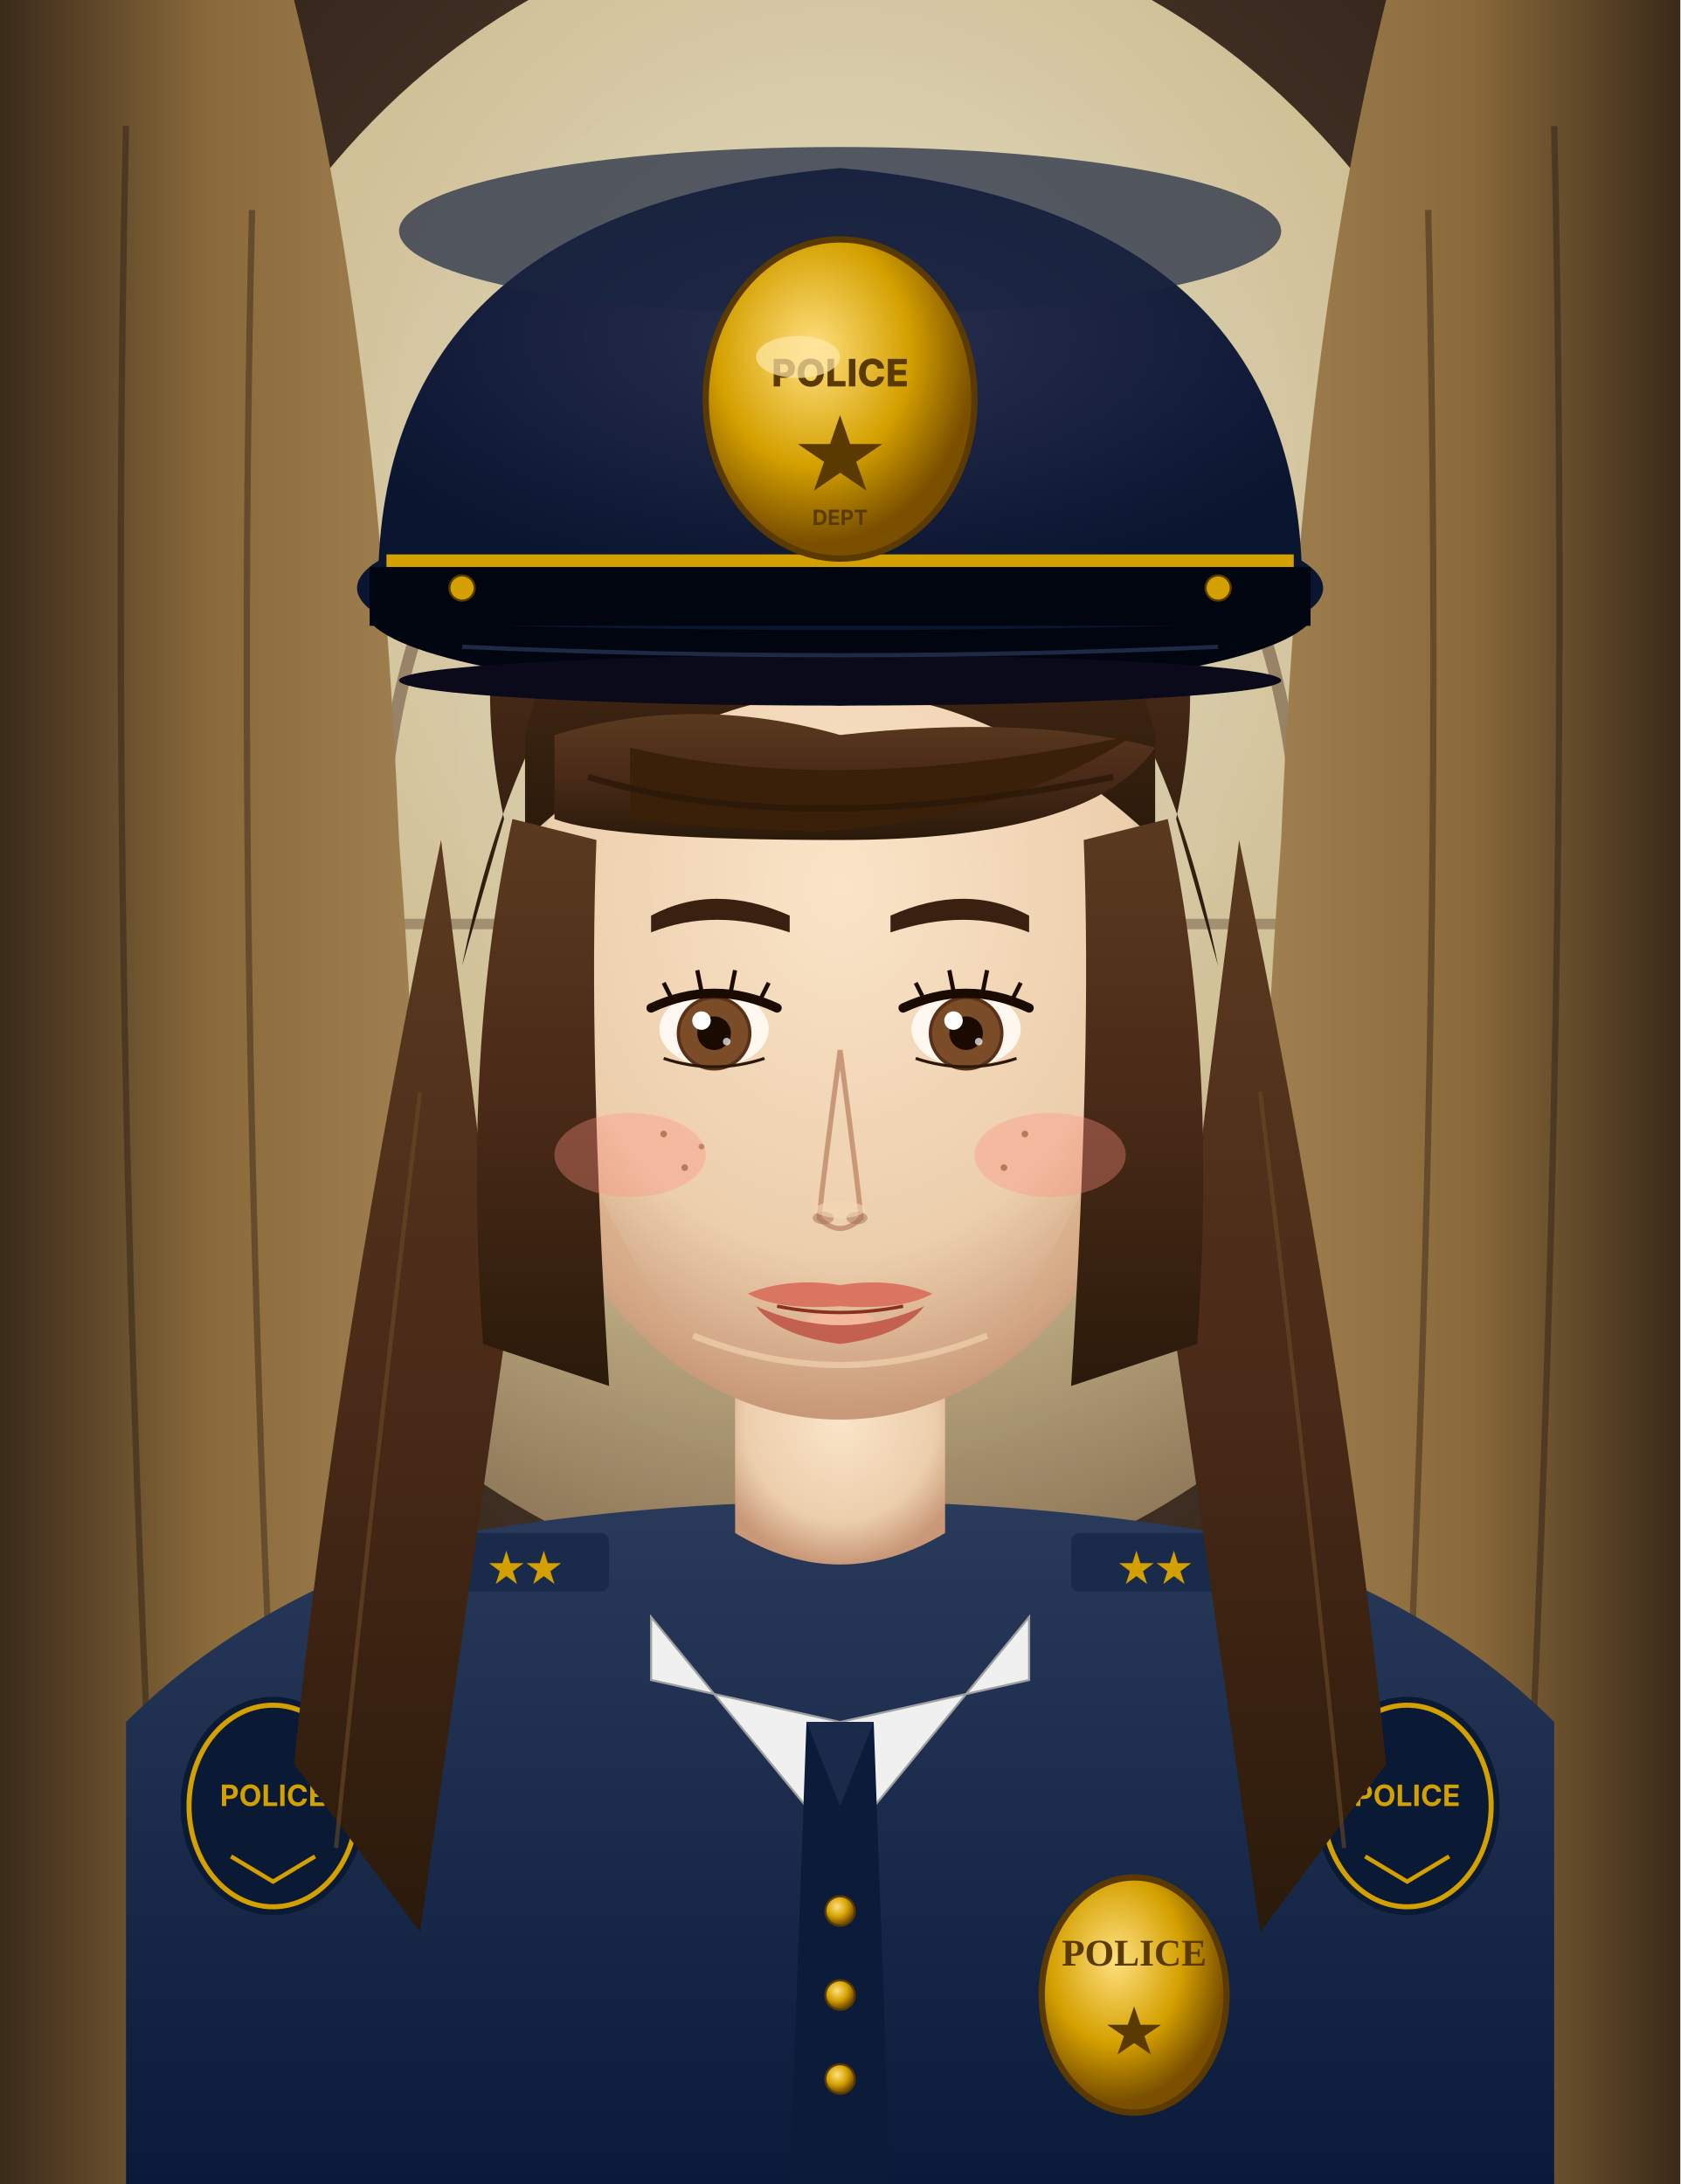
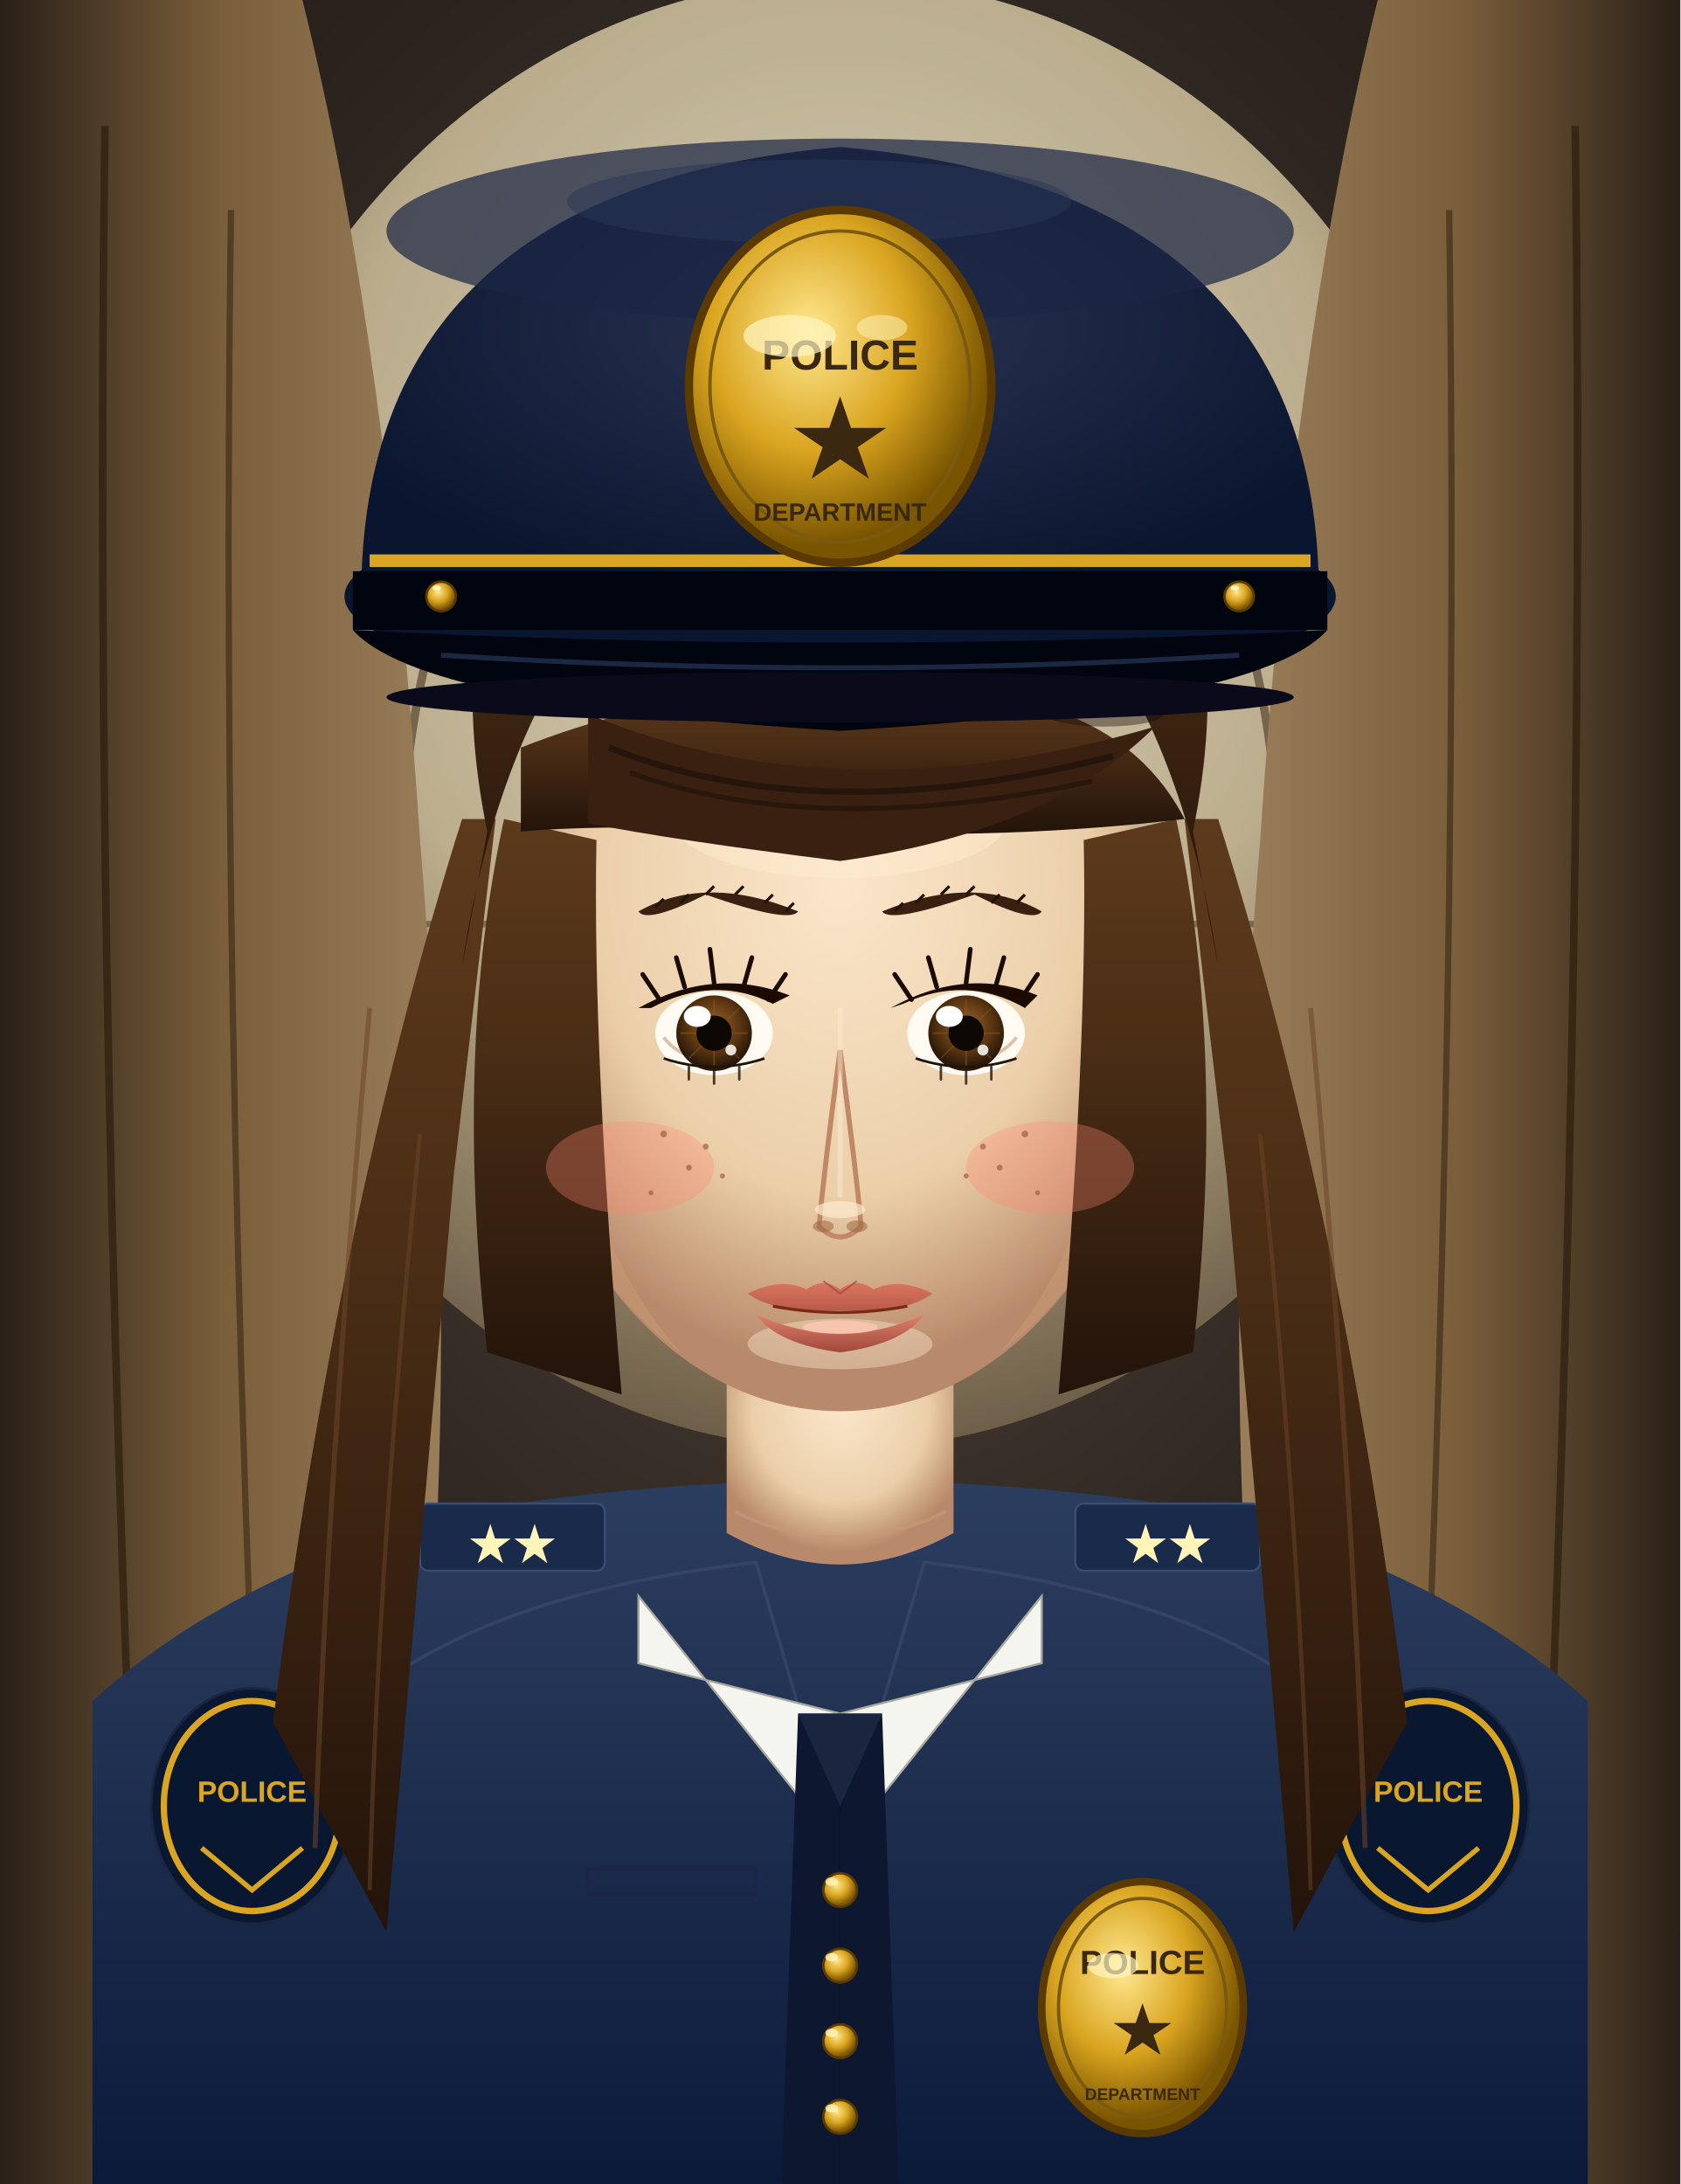
<svg xmlns="http://www.w3.org/2000/svg" viewBox="0 0 400 520" preserveAspectRatio="xMidYMid meet">
  <defs>
-     <radialGradient id="bgSoyun" cx="50%" cy="35%" r="80%">
-       <stop offset="0%" stop-color="#5a4a3a" />
-       <stop offset="55%" stop-color="#3a2a1f" />
-       <stop offset="100%" stop-color="#1a0e0a" />
+     <radialGradient id="bg" cx="50%" cy="38%" r="75%">
+       <stop offset="0%" stop-color="#544a3e" />
+       <stop offset="55%" stop-color="#2d2520" />
+       <stop offset="100%" stop-color="#15110d" />
    </radialGradient>
    <linearGradient id="curtainL" x1="0" y1="0" x2="1" y2="0">
-       <stop offset="0%" stop-color="#3a2a1a" />
-       <stop offset="50%" stop-color="#8a6a3a" />
-       <stop offset="100%" stop-color="#a08050" />
+       <stop offset="0%" stop-color="#2a2018" />
+       <stop offset="50%" stop-color="#7a5e3a" />
+       <stop offset="100%" stop-color="#9a7e5a" />
    </linearGradient>
    <linearGradient id="curtainR" x1="0" y1="0" x2="1" y2="0">
-       <stop offset="0%" stop-color="#a08050" />
-       <stop offset="50%" stop-color="#8a6a3a" />
-       <stop offset="100%" stop-color="#3a2a1a" />
+       <stop offset="0%" stop-color="#9a7e5a" />
+       <stop offset="50%" stop-color="#7a5e3a" />
+       <stop offset="100%" stop-color="#2a2018" />
    </linearGradient>
    <radialGradient id="window" cx="50%" cy="35%" r="70%">
      <stop offset="0%" stop-color="#fff8e0" />
-       <stop offset="60%" stop-color="#e8d8a8" />
-       <stop offset="100%" stop-color="#8a7050" />
-     </radialGradient>
-     <radialGradient id="skinSoyun" cx="50%" cy="35%" r="65%">
-       <stop offset="0%" stop-color="#fae4c8" />
-       <stop offset="70%" stop-color="#ecceac" />
-       <stop offset="100%" stop-color="#c89878" />
-     </radialGradient>
-     <linearGradient id="hairSoyun" x1="0" y1="0" x2="0" y2="1">
-       <stop offset="0%" stop-color="#5a3a1f" />
-       <stop offset="50%" stop-color="#4a2a18" />
-       <stop offset="100%" stop-color="#2a1a0a" />
-     </linearGradient>
-     <linearGradient id="hairHi" x1="0" y1="0" x2="0" y2="1">
-       <stop offset="0%" stop-color="#9a6a3a" stop-opacity="0.85" />
-       <stop offset="100%" stop-color="#5a3a1f" stop-opacity="0" />
-     </linearGradient>
-     <linearGradient id="uniformSoyun" x1="0" y1="0" x2="0" y2="1">
-       <stop offset="0%" stop-color="#2a3a5a" />
-       <stop offset="100%" stop-color="#0a1a3a" />
-     </linearGradient>
-     <radialGradient id="capSoyun" cx="50%" cy="40%" r="60%">
-       <stop offset="0%" stop-color="#2a3050" />
+       <stop offset="55%" stop-color="#e0d0a8" />
+       <stop offset="100%" stop-color="#6a5840" />
+     </radialGradient>
+     <radialGradient id="skin" cx="50%" cy="35%" r="60%">
+       <stop offset="0%" stop-color="#fbe6cb" />
+       <stop offset="65%" stop-color="#ebcfa9" />
+       <stop offset="100%" stop-color="#b8896a" />
+     </radialGradient>
+     <linearGradient id="hair" x1="0" y1="0" x2="0" y2="1">
+       <stop offset="0%" stop-color="#5d3a1c" />
+       <stop offset="40%" stop-color="#4a2d15" />
+       <stop offset="100%" stop-color="#23130a" />
+     </linearGradient>
+     <radialGradient id="hairShine" cx="50%" cy="20%" r="50%">
+       <stop offset="0%" stop-color="#a06a3a" stop-opacity="0.85" />
+       <stop offset="100%" stop-color="#5d3a1c" stop-opacity="0" />
+     </radialGradient>
+     <linearGradient id="uniform" x1="0" y1="0" x2="0" y2="1">
+       <stop offset="0%" stop-color="#2c3e60" />
+       <stop offset="100%" stop-color="#0c1a3a" />
+     </linearGradient>
+     <radialGradient id="cap" cx="50%" cy="40%" r="60%">
+       <stop offset="0%" stop-color="#2a3450" />
      <stop offset="100%" stop-color="#0a1530" />
    </radialGradient>
-     <radialGradient id="goldBadge" cx="40%" cy="35%" r="60%">
-       <stop offset="0%" stop-color="#ffe080" />
-       <stop offset="60%" stop-color="#d4a000" />
-       <stop offset="100%" stop-color="#7a5000" />
-     </radialGradient>
+     <radialGradient id="gold" cx="40%" cy="35%" r="60%">
+       <stop offset="0%" stop-color="#ffe890" />
+       <stop offset="55%" stop-color="#daa520" />
+       <stop offset="100%" stop-color="#7a5500" />
+     </radialGradient>
+     <radialGradient id="iris" cx="50%" cy="40%" r="55%">
+       <stop offset="0%" stop-color="#9a6228" />
+       <stop offset="60%" stop-color="#5d3712" />
+       <stop offset="100%" stop-color="#2a1808" />
+     </radialGradient>
+     <linearGradient id="lipUpper" x1="0" y1="0" x2="0" y2="1">
+       <stop offset="0%" stop-color="#d97560" />
+       <stop offset="100%" stop-color="#b85a48" />
+     </linearGradient>
+     <linearGradient id="lipLower" x1="0" y1="0" x2="0" y2="1">
+       <stop offset="0%" stop-color="#e08070" />
+       <stop offset="100%" stop-color="#a04838" />
+     </linearGradient>
  </defs>
-   <rect width="400" height="520" fill="url(#bgSoyun)" />
-   <ellipse cx="200" cy="180" rx="170" ry="200" fill="url(#window)" opacity="0.85" />
-   <path d="M 90 220 Q 90 80, 200 80 Q 310 80, 310 220 L 310 380 L 90 380 Z" fill="none" stroke="#5a4030" stroke-width="3" opacity="0.5" />
-   <line x1="200" y1="80" x2="200" y2="380" stroke="#5a4030" stroke-width="2.5" opacity="0.4" />
-   <line x1="90" y1="220" x2="310" y2="220" stroke="#5a4030" stroke-width="2.5" opacity="0.4" />
-   <path d="M 0 0 L 0 520 L 80 520 Q 110 400, 95 200 Q 90 80, 70 0 Z" fill="url(#curtainL)" />
-   <path d="M 400 0 L 400 520 L 320 520 Q 290 400, 305 200 Q 310 80, 330 0 Z" fill="url(#curtainR)" />
-   <path d="M 30 30 Q 25 250, 40 510" stroke="#3a2a1a" stroke-width="1.5" fill="none" opacity="0.6" />
-   <path d="M 60 50 Q 55 260, 70 510" stroke="#3a2a1a" stroke-width="1.5" fill="none" opacity="0.5" />
-   <path d="M 340 50 Q 345 260, 330 510" stroke="#3a2a1a" stroke-width="1.5" fill="none" opacity="0.5" />
-   <path d="M 370 30 Q 375 250, 360 510" stroke="#3a2a1a" stroke-width="1.5" fill="none" opacity="0.6" />
-   <path d="M 30 520 L 30 410 Q 60 380, 110 365 Q 200 350, 290 365 Q 340 380, 370 410 L 370 520 Z" fill="url(#uniformSoyun)" />
-   <ellipse cx="65" cy="430" rx="22" ry="26" fill="#0a1a35" />
-   <ellipse cx="65" cy="430" rx="20" ry="24" fill="none" stroke="#d4a000" stroke-width="1.2" />
-   <text x="65" y="430" text-anchor="middle" font-family="Inter, sans-serif" font-size="7" font-weight="700" fill="#d4a000">POLICE</text>
-   <path d="M 55 442 L 65 448 L 75 442" stroke="#d4a000" stroke-width="1" fill="none" />
-   <ellipse cx="335" cy="430" rx="22" ry="26" fill="#0a1a35" />
-   <ellipse cx="335" cy="430" rx="20" ry="24" fill="none" stroke="#d4a000" stroke-width="1.2" />
-   <text x="335" y="430" text-anchor="middle" font-family="Inter, sans-serif" font-size="7" font-weight="700" fill="#d4a000">POLICE</text>
-   <path d="M 325 442 L 335 448 L 345 442" stroke="#d4a000" stroke-width="1" fill="none" />
-   <rect x="105" y="365" width="40" height="14" fill="#1a2a4a" rx="2" />
-   <text x="125" y="377" text-anchor="middle" font-size="11" fill="#d4a000">★★</text>
-   <rect x="255" y="365" width="40" height="14" fill="#1a2a4a" rx="2" />
-   <text x="275" y="377" text-anchor="middle" font-size="11" fill="#d4a000">★★</text>
-   <path d="M 155 385 L 200 440 L 245 385 L 245 400 L 200 410 L 155 400 Z" fill="#f0f0f0" stroke="#a0a0a0" stroke-width="0.5" />
-   <path d="M 192 410 L 188 520 L 212 520 L 208 410 Z" fill="#0d1b3a" />
-   <path d="M 192 410 L 200 430 L 208 410 Z" fill="#1a2a4a" />
-   <ellipse cx="270" cy="475" rx="22" ry="28" fill="url(#goldBadge)" stroke="#5a3a00" stroke-width="1.5" />
-   <text x="270" y="468" text-anchor="middle" font-size="9" font-weight="800" fill="#5a3a00">POLICE</text>
-   <text x="270" y="488" text-anchor="middle" font-size="14" font-weight="900" fill="#5a3a00">★</text>
-   <circle cx="200" cy="455" r="3.5" fill="url(#goldBadge)" stroke="#5a3a00" stroke-width="0.5" />
-   <circle cx="200" cy="475" r="3.5" fill="url(#goldBadge)" stroke="#5a3a00" stroke-width="0.5" />
-   <circle cx="200" cy="495" r="3.5" fill="url(#goldBadge)" stroke="#5a3a00" stroke-width="0.5" />
-   <path d="M 105 200 Q 80 320, 70 420 L 100 460 L 120 320 Z" fill="url(#hairSoyun)" />
-   <path d="M 295 200 Q 320 320, 330 420 L 300 460 L 280 320 Z" fill="url(#hairSoyun)" />
-   <path d="M 100 260 Q 88 360, 80 440" stroke="#6a4a25" stroke-width="1" fill="none" opacity="0.6" />
-   <path d="M 300 260 Q 312 360, 320 440" stroke="#6a4a25" stroke-width="1" fill="none" opacity="0.6" />
-   <path d="M 175 320 L 175 365 Q 200 380, 225 365 L 225 320 Z" fill="url(#skinSoyun)" />
-   <ellipse cx="200" cy="330" rx="22" ry="6" fill="#c08868" opacity="0.4" />
-   <ellipse cx="200" cy="240" rx="78" ry="98" fill="url(#skinSoyun)" />
-   <path d="M 130 245 Q 140 290, 165 320 Q 145 310, 130 285 Z" fill="#d8a880" opacity="0.4" />
-   <path d="M 270 245 Q 260 290, 235 320 Q 255 310, 270 285 Z" fill="#d8a880" opacity="0.35" />
-   <path d="M 165 318 Q 200 332, 235 318" stroke="#f5d8b5" stroke-width="1.5" fill="none" opacity="0.6" />
-   <path d="M 120 195 Q 100 100, 200 75 Q 300 100, 280 195 L 290 230 Q 270 130, 200 110 Q 130 130, 110 230 Z" fill="url(#hairSoyun)" />
-   <path d="M 125 175 Q 145 95, 200 78 Q 255 95, 275 175 L 275 200 Q 200 130, 125 200 Z" fill="url(#hairSoyun)" />
-   <path d="M 122 195 Q 110 250, 115 320 L 145 330 Q 140 250, 142 200 Z" fill="url(#hairSoyun)" />
-   <path d="M 278 195 Q 290 250, 285 320 L 255 330 Q 260 250, 258 200 Z" fill="url(#hairSoyun)" />
-   <path d="M 132 175 Q 165 165, 200 175 Q 245 170, 275 178 Q 260 200, 200 200 Q 145 200, 132 195 Z" fill="url(#hairSoyun)" />
-   <path d="M 150 178 Q 200 190, 270 175 Q 240 195, 195 198 Q 165 197, 150 195 Z" fill="#3a2008" />
-   <path d="M 140 185 Q 190 200, 265 185" stroke="#2a1808" stroke-width="1.5" fill="none" opacity="0.8" />
-   <ellipse cx="175" cy="125" rx="35" ry="22" fill="url(#hairHi)" />
-   <ellipse cx="230" cy="135" rx="28" ry="18" fill="url(#hairHi)" opacity="0.7" />
-   <rect x="248" y="155" width="22" height="9" fill="#cc1a1a" rx="2" stroke="#7a0808" stroke-width="0.8" />
-   <ellipse cx="270" cy="159" r="5" fill="#cc1a1a" stroke="#7a0808" stroke-width="0.5" />
-   <ellipse cx="255" cy="157" rx="6" ry="2" fill="#ff5050" opacity="0.6" />
-   <path d="M 155 218 Q 170 210, 188 218 L 188 222 Q 170 216, 155 222 Z" fill="#3a2010" />
-   <path d="M 212 218 Q 230 210, 245 218 L 245 222 Q 230 216, 212 222 Z" fill="#3a2010" />
-   <ellipse cx="170" cy="245" rx="13" ry="9" fill="#fff8f0" />
-   <ellipse cx="230" cy="245" rx="13" ry="9" fill="#fff8f0" />
-   <circle cx="170" cy="246" r="8.5" fill="#7a4d28" />
-   <circle cx="230" cy="246" r="8.5" fill="#7a4d28" />
-   <circle cx="170" cy="246" r="8.5" fill="none" stroke="#5a3018" stroke-width="0.8" />
-   <circle cx="230" cy="246" r="8.5" fill="none" stroke="#5a3018" stroke-width="0.8" />
-   <circle cx="170" cy="246" r="4" fill="#1a0a00" />
-   <circle cx="230" cy="246" r="4" fill="#1a0a00" />
-   <circle cx="167" cy="243" r="2.2" fill="#fff" />
-   <circle cx="227" cy="243" r="2.2" fill="#fff" />
-   <circle cx="173" cy="248" r="0.9" fill="#fff" opacity="0.7" />
-   <circle cx="233" cy="248" r="0.9" fill="#fff" opacity="0.7" />
-   <path d="M 155 240 Q 170 233, 185 240" stroke="#1a0a00" stroke-width="2.2" fill="none" stroke-linecap="round" />
-   <path d="M 215 240 Q 230 233, 245 240" stroke="#1a0a00" stroke-width="2.2" fill="none" stroke-linecap="round" />
-   <line x1="160" y1="238" x2="158" y2="234" stroke="#1a0a00" stroke-width="1" />
-   <line x1="167" y1="236" x2="166" y2="231" stroke="#1a0a00" stroke-width="1" />
-   <line x1="174" y1="236" x2="175" y2="231" stroke="#1a0a00" stroke-width="1" />
-   <line x1="181" y1="238" x2="183" y2="234" stroke="#1a0a00" stroke-width="1" />
-   <line x1="220" y1="238" x2="218" y2="234" stroke="#1a0a00" stroke-width="1" />
-   <line x1="227" y1="236" x2="226" y2="231" stroke="#1a0a00" stroke-width="1" />
-   <line x1="234" y1="236" x2="235" y2="231" stroke="#1a0a00" stroke-width="1" />
-   <line x1="241" y1="238" x2="243" y2="234" stroke="#1a0a00" stroke-width="1" />
-   <path d="M 158 252 Q 170 256, 182 252" stroke="#2a1808" stroke-width="0.7" fill="none" />
-   <path d="M 218 252 Q 230 256, 242 252" stroke="#2a1808" stroke-width="0.7" fill="none" />
-   <ellipse cx="150" cy="275" rx="18" ry="10" fill="#ff9080" opacity="0.35" />
-   <ellipse cx="250" cy="275" rx="18" ry="10" fill="#ff9080" opacity="0.35" />
-   <circle cx="158" cy="270" r="0.8" fill="#a06040" opacity="0.7" />
-   <circle cx="163" cy="278" r="0.8" fill="#a06040" opacity="0.7" />
-   <circle cx="167" cy="273" r="0.7" fill="#a06040" opacity="0.6" />
-   <circle cx="244" cy="270" r="0.8" fill="#a06040" opacity="0.7" />
-   <circle cx="239" cy="278" r="0.8" fill="#a06040" opacity="0.7" />
-   <path d="M 200 250 Q 196 280, 195 290 Q 200 295, 205 290 Q 204 280, 200 250" fill="none" stroke="#c89878" stroke-width="1.2" />
-   <ellipse cx="196" cy="290" rx="2.5" ry="1.5" fill="#a07050" opacity="0.5" />
-   <ellipse cx="204" cy="290" rx="2.5" ry="1.5" fill="#a07050" opacity="0.5" />
-   <ellipse cx="200" cy="288" rx="6" ry="2" fill="#f5d8b5" opacity="0.6" />
-   <path d="M 178 308 Q 188 304, 200 306 Q 212 304, 222 308 Q 215 312, 200 311 Q 185 312, 178 308 Z" fill="#d97560" />
-   <path d="M 180 311 Q 200 320, 220 311 Q 215 318, 200 320 Q 185 318, 180 311 Z" fill="#c46050" />
-   <ellipse cx="200" cy="314" rx="8" ry="1.5" fill="#ffb8a0" opacity="0.7" />
-   <path d="M 185 311 Q 200 314, 215 311" stroke="#8a3020" stroke-width="0.8" fill="none" />
-   <ellipse cx="200" cy="140" rx="115" ry="22" fill="#0a1530" />
-   <path d="M 90 140 Q 90 50, 200 40 Q 310 50, 310 140 Z" fill="url(#capSoyun)" />
-   <ellipse cx="200" cy="55" rx="105" ry="20" fill="#1a2540" opacity="0.7" />
-   <rect x="88" y="135" width="224" height="14" fill="#000510" />
-   <path d="M 88 148 Q 100 162, 200 168 Q 300 162, 312 148 Q 200 152, 88 148 Z" fill="#000510" />
-   <ellipse cx="200" cy="162" rx="105" ry="6" fill="#0a0a1a" />
-   <path d="M 110 154 Q 200 158, 290 154" stroke="#2a3a5a" stroke-width="1" fill="none" opacity="0.7" />
-   <rect x="92" y="132" width="216" height="3" fill="#d4a000" />
-   <ellipse cx="200" cy="95" rx="32" ry="38" fill="url(#goldBadge)" stroke="#5a3a00" stroke-width="1.5" />
-   <text x="200" y="92" text-anchor="middle" font-family="Inter, sans-serif" font-size="9" font-weight="800" fill="#5a3a00">POLICE</text>
-   <text x="200" y="115" text-anchor="middle" font-size="22" font-weight="900" fill="#5a3a00">★</text>
-   <text x="200" y="125" text-anchor="middle" font-family="Inter, sans-serif" font-size="5" font-weight="700" fill="#5a3a00">DEPT</text>
-   <ellipse cx="190" cy="85" rx="10" ry="5" fill="#ffe8a8" opacity="0.7" />
-   <circle cx="110" cy="140" r="3" fill="#d4a000" stroke="#5a3a00" stroke-width="0.5" />
-   <circle cx="290" cy="140" r="3" fill="#d4a000" stroke="#5a3a00" stroke-width="0.5" />
+   <rect width="400" height="520" fill="url(#bg)" />
+   <ellipse cx="200" cy="170" rx="155" ry="175" fill="url(#window)" opacity="0.78" />
+   <path d="M 95 220 Q 95 75, 200 75 Q 305 75, 305 220 L 305 360 L 95 360 Z" fill="none" stroke="#3a2818" stroke-width="2" opacity="0.55" />
+   <line x1="200" y1="75" x2="200" y2="360" stroke="#3a2818" stroke-width="1.5" opacity="0.45" />
+   <line x1="95" y1="220" x2="305" y2="220" stroke="#3a2818" stroke-width="1.5" opacity="0.45" />
+   <path d="M 0 0 L 0 520 L 85 520 Q 115 380, 100 200 Q 92 80, 72 0 Z" fill="url(#curtainL)" />
+   <path d="M 400 0 L 400 520 L 315 520 Q 285 380, 300 200 Q 308 80, 328 0 Z" fill="url(#curtainR)" />
+   <path d="M 25 30 Q 22 250, 35 510" stroke="#2a1a0a" stroke-width="1.8" fill="none" opacity="0.65" />
+   <path d="M 55 50 Q 52 260, 65 510" stroke="#2a1a0a" stroke-width="1.5" fill="none" opacity="0.5" />
+   <path d="M 345 50 Q 348 260, 335 510" stroke="#2a1a0a" stroke-width="1.5" fill="none" opacity="0.5" />
+   <path d="M 375 30 Q 378 250, 365 510" stroke="#2a1a0a" stroke-width="1.8" fill="none" opacity="0.65" />
+   <path d="M 22 520 L 22 405 Q 55 375, 110 360 Q 200 345, 290 360 Q 345 375, 378 405 L 378 520 Z" fill="url(#uniform)" />
+   <path d="M 80 410 Q 110 380, 180 372 L 200 440 L 220 372 Q 290 380, 320 410" fill="none" stroke="#3a4d70" stroke-width="0.8" opacity="0.6" />
+   <rect x="100" y="358" width="44" height="16" fill="#1a2a4a" rx="2" stroke="#3a4d70" stroke-width="0.5" />
+   <text x="122" y="372" text-anchor="middle" font-size="13" fill="#fff5b8">★★</text>
+   <rect x="256" y="358" width="44" height="16" fill="#1a2a4a" rx="2" stroke="#3a4d70" stroke-width="0.5" />
+   <text x="278" y="372" text-anchor="middle" font-size="13" fill="#fff5b8">★★</text>
+   <ellipse cx="60" cy="430" rx="24" ry="28" fill="#0a1730" stroke="#1a2540" stroke-width="0.6" />
+   <ellipse cx="60" cy="430" rx="21" ry="25" fill="none" stroke="#daa520" stroke-width="1.5" />
+   <text x="60" y="429" text-anchor="middle" font-family="Arial, sans-serif" font-size="7" font-weight="800" fill="#daa520">POLICE</text>
+   <path d="M 48 440 L 60 450 L 72 440" stroke="#daa520" stroke-width="1.2" fill="none" />
+   <ellipse cx="340" cy="430" rx="24" ry="28" fill="#0a1730" stroke="#1a2540" stroke-width="0.6" />
+   <ellipse cx="340" cy="430" rx="21" ry="25" fill="none" stroke="#daa520" stroke-width="1.5" />
+   <text x="340" y="429" text-anchor="middle" font-family="Arial, sans-serif" font-size="7" font-weight="800" fill="#daa520">POLICE</text>
+   <path d="M 328 440 L 340 450 L 352 440" stroke="#daa520" stroke-width="1.2" fill="none" />
+   <path d="M 152 380 L 200 440 L 248 380 L 248 396 L 200 408 L 152 396 Z" fill="#f5f5f0" stroke="#a8a8a0" stroke-width="0.5" />
+   <path d="M 190 408 L 186 520 L 214 520 L 210 408 Z" fill="#0d1830" />
+   <path d="M 190 408 L 200 430 L 210 408 Z" fill="#1a2540" />
+   <line x1="200" y1="430" x2="200" y2="520" stroke="#0a1525" stroke-width="0.6" opacity="0.7" />
+   <ellipse cx="272" cy="478" rx="24" ry="30" fill="url(#gold)" stroke="#5a3a00" stroke-width="1.8" />
+   <ellipse cx="272" cy="478" rx="20" ry="26" fill="none" stroke="#7a5a10" stroke-width="0.8" />
+   <text x="272" y="470" text-anchor="middle" font-family="Arial, sans-serif" font-size="8" font-weight="900" fill="#3a2810">POLICE</text>
+   <text x="272" y="488" text-anchor="middle" font-size="15" font-weight="900" fill="#3a2810">★</text>
+   <text x="272" y="500" text-anchor="middle" font-family="Arial, sans-serif" font-size="4" font-weight="700" fill="#3a2810">DEPARTMENT</text>
+   <ellipse cx="265" cy="468" rx="6" ry="3" fill="#fff5c0" opacity="0.7" />
+   <circle cx="200" cy="450" r="4" fill="url(#gold)" stroke="#5a3a00" stroke-width="0.6" />
+   <circle cx="200" cy="468" r="4" fill="url(#gold)" stroke="#5a3a00" stroke-width="0.6" />
+   <circle cx="200" cy="486" r="4" fill="url(#gold)" stroke="#5a3a00" stroke-width="0.6" />
+   <circle cx="200" cy="504" r="4" fill="url(#gold)" stroke="#5a3a00" stroke-width="0.6" />
+   <ellipse cx="198" cy="448" rx="1.5" ry="1" fill="#fff5c0" opacity="0.8" />
+   <ellipse cx="198" cy="466" rx="1.5" ry="1" fill="#fff5c0" opacity="0.8" />
+   <ellipse cx="198" cy="484" rx="1.5" ry="1" fill="#fff5c0" opacity="0.8" />
+   <ellipse cx="198" cy="502" rx="1.5" ry="1" fill="#fff5c0" opacity="0.8" />
+   <rect x="140" y="445" width="40" height="6" fill="none" stroke="#1a2540" stroke-width="0.8" opacity="0.6" />
+   <path d="M 110 195 Q 80 290, 65 410 L 92 460 L 108 280 L 118 195 Z" fill="url(#hair)" />
+   <path d="M 290 195 Q 320 290, 335 410 L 308 460 L 292 280 L 282 195 Z" fill="url(#hair)" />
+   <path d="M 88 240 Q 78 350, 75 440" stroke="#6a4528" stroke-width="1.2" fill="none" opacity="0.55" />
+   <path d="M 100 270 Q 90 370, 88 450" stroke="#6a4528" stroke-width="1" fill="none" opacity="0.5" />
+   <path d="M 312 240 Q 322 350, 325 440" stroke="#6a4528" stroke-width="1.2" fill="none" opacity="0.55" />
+   <path d="M 300 270 Q 310 370, 312 450" stroke="#6a4528" stroke-width="1" fill="none" opacity="0.5" />
+   <path d="M 173 315 L 173 365 Q 200 380, 227 365 L 227 315 Z" fill="url(#skin)" />
+   <ellipse cx="200" cy="328" rx="24" ry="6" fill="#b88865" opacity="0.4" />
+   <path d="M 175 360 Q 200 372, 225 360" stroke="#c89878" stroke-width="0.8" fill="none" opacity="0.7" />
+   <ellipse cx="200" cy="238" rx="76" ry="98" fill="url(#skin)" />
+   <path d="M 130 240 Q 138 295, 162 322 Q 145 310, 130 282 Z" fill="#cea076" opacity="0.4" />
+   <path d="M 270 240 Q 262 295, 238 322 Q 255 310, 270 282 Z" fill="#cea076" opacity="0.4" />
+   <ellipse cx="200" cy="195" rx="40" ry="14" fill="#fdebd0" opacity="0.5" />
+   <ellipse cx="200" cy="320" rx="22" ry="6" fill="#fdebd0" opacity="0.4" />
+   <path d="M 116 198 Q 95 95, 200 70 Q 305 95, 284 198 L 290 230 Q 275 130, 200 105 Q 125 130, 110 230 Z" fill="url(#hair)" />
+   <path d="M 120 195 Q 108 250, 116 322 L 148 332 Q 141 250, 142 200 Z" fill="url(#hair)" />
+   <path d="M 280 195 Q 292 250, 284 322 L 252 332 Q 259 250, 258 200 Z" fill="url(#hair)" />
+   <path d="M 124 178 Q 175 158, 230 165 Q 268 168, 282 195 Q 240 200, 195 198 Q 145 196, 124 198 Z" fill="url(#hair)" />
+   <path d="M 140 170 Q 200 195, 275 173 Q 250 198, 200 205 Q 160 200, 140 196" fill="#3a2010" />
+   <path d="M 145 178 Q 195 198, 265 180" stroke="#22130a" stroke-width="1.5" fill="none" opacity="0.85" />
+   <path d="M 150 184 Q 195 200, 260 186" stroke="#22130a" stroke-width="1.2" fill="none" opacity="0.7" />
+   <ellipse cx="170" cy="125" rx="38" ry="22" fill="url(#hairShine)" />
+   <ellipse cx="230" cy="135" rx="32" ry="18" fill="url(#hairShine)" opacity="0.7" />
+   <rect x="253" y="158" width="20" height="10" fill="#c01818" rx="2" stroke="#6a0606" stroke-width="0.8" />
+   <ellipse cx="270" cy="163" rx="6" ry="5" fill="#c01818" stroke="#6a0606" stroke-width="0.6" />
+   <ellipse cx="258" cy="160" rx="6" ry="2" fill="#ff5050" opacity="0.7" />
+   <ellipse cx="263" cy="170" rx="14" ry="3" fill="#1a0808" opacity="0.4" />
+   <path d="M 152 217 Q 168 208, 190 217 Q 188 220, 168 213 Q 154 220, 152 217 Z" fill="#3a2010" />
+   <path d="M 210 217 Q 232 208, 248 217 Q 246 220, 232 213 Q 212 220, 210 217 Z" fill="#3a2010" />
+   <path d="M 156 216 L 158 214 M 162 215 L 164 213 M 168 213 L 170 211 M 175 213 L 177 211 M 182 215 L 184 213 M 187 217 L 189 215" stroke="#22130a" stroke-width="0.7" />
+   <path d="M 213 217 L 215 215 M 218 215 L 220 213 M 224 213 L 226 211 M 230 213 L 232 211 M 236 215 L 238 213 M 242 215 L 244 213" stroke="#22130a" stroke-width="0.7" />
+   <ellipse cx="170" cy="246" rx="14" ry="10" fill="#fffaf2" />
+   <ellipse cx="230" cy="246" rx="14" ry="10" fill="#fffaf2" />
+   <path d="M 158 247 Q 162 252, 168 252" stroke="#d0a888" stroke-width="0.8" fill="none" opacity="0.7" />
+   <path d="M 232 252 Q 238 252, 242 247" stroke="#d0a888" stroke-width="0.8" fill="none" opacity="0.7" />
+   <circle cx="170" cy="246" r="9" fill="url(#iris)" />
+   <circle cx="230" cy="246" r="9" fill="url(#iris)" />
+   <g opacity="0.55">
+     <line x1="170" y1="238" x2="170" y2="254" stroke="#8a5520" stroke-width="0.4" />
+     <line x1="162" y1="246" x2="178" y2="246" stroke="#8a5520" stroke-width="0.4" />
+     <line x1="164" y1="240" x2="176" y2="252" stroke="#8a5520" stroke-width="0.3" />
+     <line x1="176" y1="240" x2="164" y2="252" stroke="#8a5520" stroke-width="0.3" />
+     <line x1="230" y1="238" x2="230" y2="254" stroke="#8a5520" stroke-width="0.4" />
+     <line x1="222" y1="246" x2="238" y2="246" stroke="#8a5520" stroke-width="0.4" />
+     <line x1="224" y1="240" x2="236" y2="252" stroke="#8a5520" stroke-width="0.3" />
+     <line x1="236" y1="240" x2="224" y2="252" stroke="#8a5520" stroke-width="0.3" />
+   </g>
+   <circle cx="170" cy="246" r="4.2" fill="#0e0805" />
+   <circle cx="230" cy="246" r="4.2" fill="#0e0805" />
+   <ellipse cx="166" cy="242" rx="3.2" ry="2.5" fill="#fff" />
+   <ellipse cx="226" cy="242" rx="3.2" ry="2.5" fill="#fff" />
+   <circle cx="174" cy="250" r="1.3" fill="#fff" opacity="0.85" />
+   <circle cx="234" cy="250" r="1.3" fill="#fff" opacity="0.85" />
+   <path d="M 155 240 Q 170 232, 184 239 L 188 237 Q 170 230, 152 240 Z" fill="#1a0a00" />
+   <path d="M 215 239 Q 230 232, 244 240 L 247 237 Q 230 230, 212 240 Z" fill="#1a0a00" />
+   <g stroke="#1a0a00" stroke-width="1.1" stroke-linecap="round">
+     <line x1="157" y1="238" x2="153" y2="232" />
+     <line x1="163" y1="235" x2="161" y2="228" />
+     <line x1="170" y1="234" x2="169" y2="226" />
+     <line x1="177" y1="235" x2="179" y2="228" />
+     <line x1="183" y1="238" x2="187" y2="232" />
+     <line x1="217" y1="238" x2="213" y2="232" />
+     <line x1="223" y1="235" x2="221" y2="228" />
+     <line x1="230" y1="234" x2="231" y2="226" />
+     <line x1="237" y1="235" x2="239" y2="228" />
+     <line x1="243" y1="238" x2="247" y2="232" />
+   </g>
+   <path d="M 158 252 Q 170 256, 182 252" stroke="#22130a" stroke-width="0.6" fill="none" />
+   <path d="M 218 252 Q 230 256, 242 252" stroke="#22130a" stroke-width="0.6" fill="none" />
+   <g stroke="#22130a" stroke-width="0.6" stroke-linecap="round" opacity="0.8">
+     <line x1="164" y1="254" x2="164" y2="257" />
+     <line x1="170" y1="255" x2="170" y2="258" />
+     <line x1="176" y1="254" x2="176" y2="257" />
+     <line x1="224" y1="254" x2="224" y2="257" />
+     <line x1="230" y1="255" x2="230" y2="258" />
+     <line x1="236" y1="254" x2="236" y2="257" />
+   </g>
+   <ellipse cx="150" cy="278" rx="20" ry="11" fill="#ff8870" opacity="0.32" />
+   <ellipse cx="250" cy="278" rx="20" ry="11" fill="#ff8870" opacity="0.32" />
+   <g fill="#a06040" opacity="0.7">
+     <circle cx="158" cy="270" r="0.8" />
+     <circle cx="164" cy="278" r="0.7" />
+     <circle cx="168" cy="273" r="0.7" />
+     <circle cx="155" cy="284" r="0.6" />
+     <circle cx="172" cy="280" r="0.6" />
+     <circle cx="244" cy="270" r="0.8" />
+     <circle cx="238" cy="278" r="0.7" />
+     <circle cx="234" cy="273" r="0.7" />
+     <circle cx="247" cy="284" r="0.6" />
+     <circle cx="230" cy="280" r="0.6" />
+   </g>
+   <path d="M 200 250 Q 196 280, 195 292 Q 200 297, 205 292 Q 204 280, 200 250" fill="none" stroke="#c08868" stroke-width="1.2" />
+   <ellipse cx="196" cy="292" rx="2.5" ry="1.4" fill="#9a6840" opacity="0.55" />
+   <ellipse cx="204" cy="292" rx="2.5" ry="1.4" fill="#9a6840" opacity="0.55" />
+   <ellipse cx="200" cy="288" rx="6" ry="2" fill="#fdebd0" opacity="0.7" />
+   <path d="M 200 240 L 200 285" stroke="#fdebd0" stroke-width="1.2" opacity="0.45" />
+   <path d="M 178 308 Q 186 304, 192 307 Q 196 304, 200 307 Q 204 304, 208 307 Q 214 304, 222 308 Q 215 313, 200 312 Q 185 313, 178 308 Z" fill="url(#lipUpper)" />
+   <path d="M 180 313 Q 200 322, 220 313 Q 215 320, 200 322 Q 185 320, 180 313 Z" fill="url(#lipLower)" />
+   <ellipse cx="200" cy="316" rx="9" ry="1.6" fill="#ffc8b0" opacity="0.75" />
+   <path d="M 184 311 Q 200 314, 216 311" stroke="#7a2818" stroke-width="0.7" fill="none" />
+   <path d="M 196 305 L 200 308 L 204 305" stroke="#a04030" stroke-width="0.4" fill="none" opacity="0.7" />
+   <ellipse cx="200" cy="142" rx="118" ry="24" fill="#0a1530" />
+   <path d="M 86 142 Q 86 45, 200 35 Q 314 45, 314 142 Z" fill="url(#cap)" />
+   <ellipse cx="200" cy="55" rx="108" ry="22" fill="#1a2545" opacity="0.7" />
+   <ellipse cx="195" cy="48" rx="60" ry="10" fill="#2a3555" opacity="0.5" />
+   <rect x="84" y="136" width="232" height="14" fill="#000510" />
+   <path d="M 84 150 Q 100 168, 200 174 Q 300 168, 316 150 Q 200 156, 84 150 Z" fill="#000510" />
+   <ellipse cx="200" cy="166" rx="108" ry="6" fill="#0a0a1a" />
+   <path d="M 105 156 Q 200 162, 295 156" stroke="#2a3a5a" stroke-width="1.2" fill="none" opacity="0.65" />
+   <rect x="88" y="132" width="224" height="3" fill="#daa520" />
+   <ellipse cx="200" cy="92" rx="36" ry="42" fill="url(#gold)" stroke="#5a3a00" stroke-width="2" />
+   <ellipse cx="200" cy="92" rx="31" ry="37" fill="none" stroke="#7a5a10" stroke-width="0.8" />
+   <text x="200" y="88" text-anchor="middle" font-family="Arial, sans-serif" font-size="10" font-weight="900" fill="#3a2810">POLICE</text>
+   <text x="200" y="112" text-anchor="middle" font-size="24" font-weight="900" fill="#3a2810">★</text>
+   <text x="200" y="124" text-anchor="middle" font-family="Arial, sans-serif" font-size="6" font-weight="700" fill="#3a2810">DEPARTMENT</text>
+   <ellipse cx="188" cy="80" rx="11" ry="5" fill="#fff5c0" opacity="0.7" />
+   <ellipse cx="210" cy="78" rx="6" ry="3" fill="#fff5c0" opacity="0.5" />
+   <circle cx="105" cy="142" r="3.5" fill="url(#gold)" stroke="#5a3a00" stroke-width="0.6" />
+   <circle cx="295" cy="142" r="3.5" fill="url(#gold)" stroke="#5a3a00" stroke-width="0.6" />
+   <ellipse cx="104" cy="140" rx="1" ry="0.6" fill="#fff5c0" />
+   <ellipse cx="294" cy="140" rx="1" ry="0.6" fill="#fff5c0" />
</svg>
